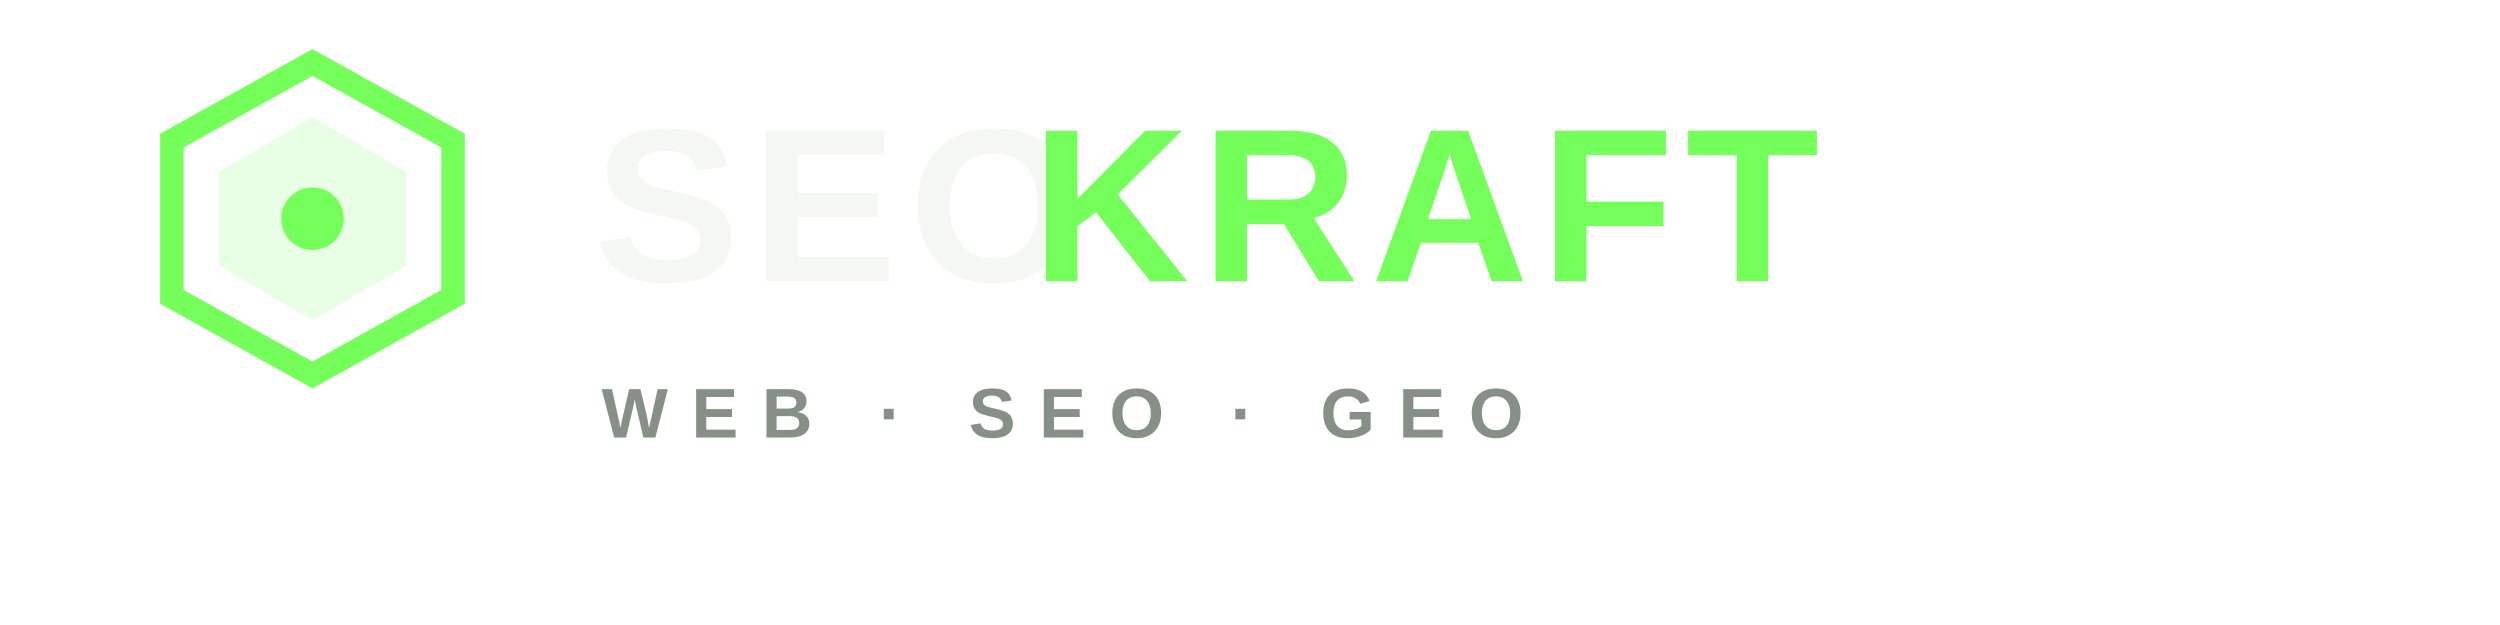
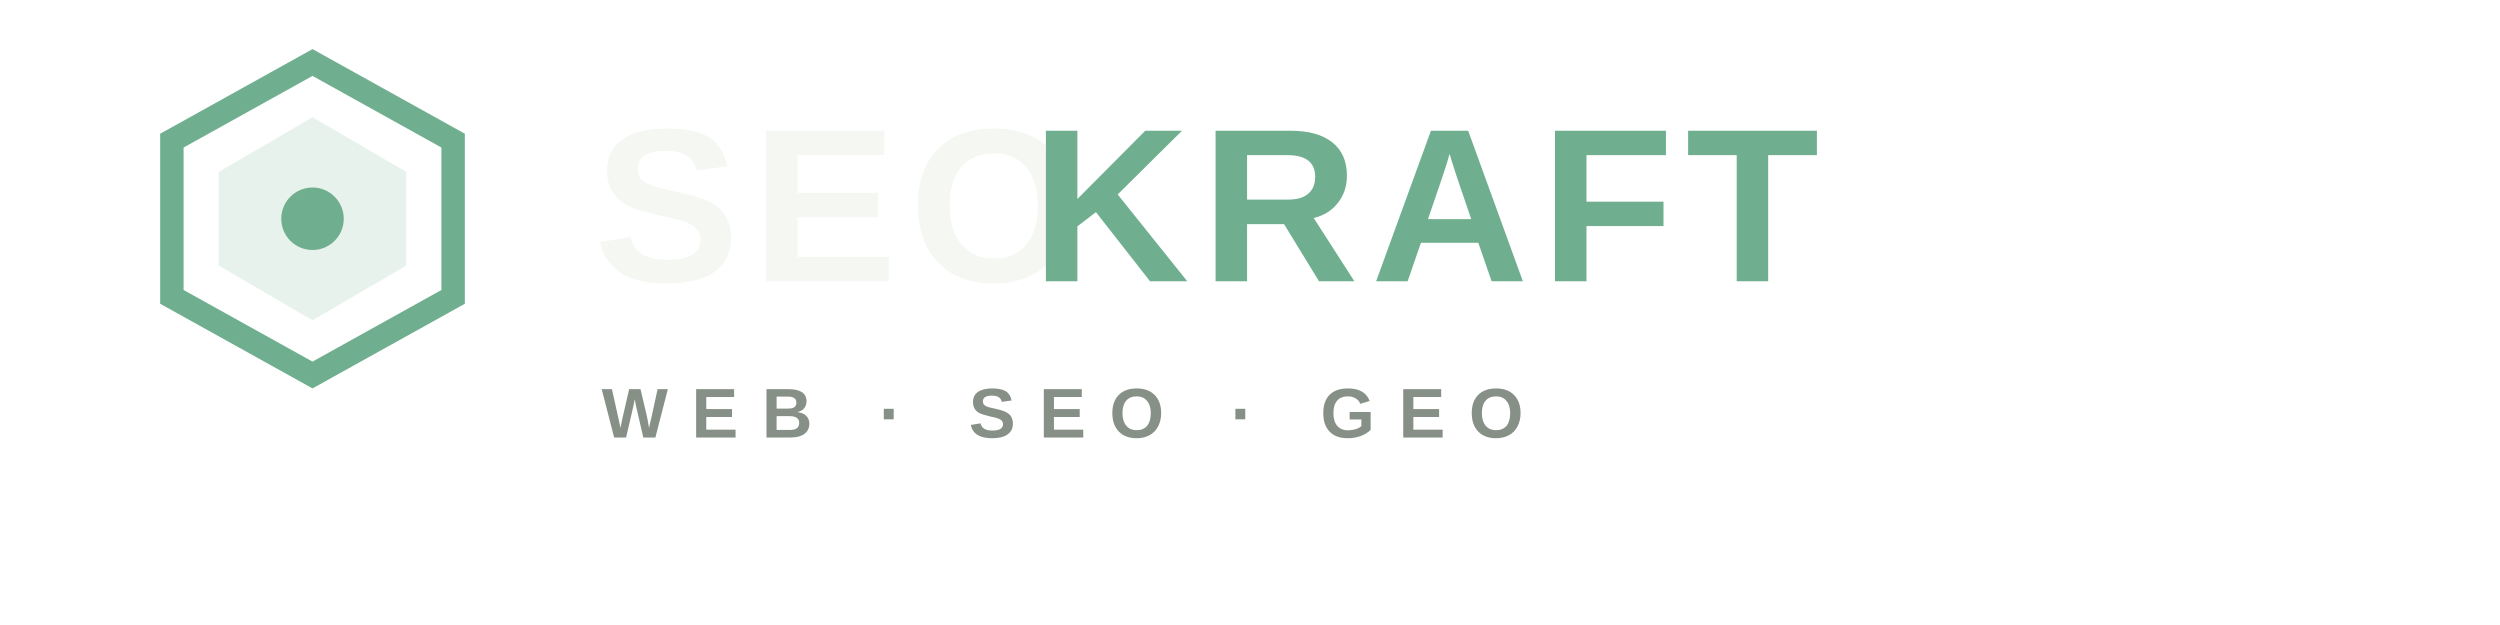
<svg xmlns="http://www.w3.org/2000/svg" viewBox="0 0 320 80" role="img" aria-label="SEOKRAFT">
  <g fill="none" fill-rule="evenodd">
-     <path d="M22 18 40 8l18 10v20L40 48 22 38z" stroke="#75ff5a" stroke-width="3" />
-     <path d="m28 22 12-7 12 7v12l-12 7-12-7z" fill="#75ff5a" opacity=".16" />
-     <circle cx="40" cy="28" r="4" fill="#75ff5a" />
+     <path d="M22 18 40 8l18 10v20L40 48 22 38z" stroke="#6FAF8F" stroke-width="3" />
+     <path d="m28 22 12-7 12 7v12l-12 7-12-7z" fill="#6FAF8F" opacity=".16" />
+     <circle cx="40" cy="28" r="4" fill="#6FAF8F" />
    <text x="76" y="36" font-family="Arial,Helvetica,sans-serif" font-size="28" font-weight="800" letter-spacing="1.5" fill="#f5f7f3">SEO</text>
-     <text x="132" y="36" font-family="Arial,Helvetica,sans-serif" font-size="28" font-weight="800" letter-spacing="1.5" fill="#75ff5a">KRAFT</text>
+     <text x="132" y="36" font-family="Arial,Helvetica,sans-serif" font-size="28" font-weight="800" letter-spacing="1.5" fill="#6FAF8F">KRAFT</text>
    <text x="77" y="56" font-family="Arial,Helvetica,sans-serif" font-size="9" font-weight="700" letter-spacing="3" fill="#879087">WEB · SEO · GEO</text>
  </g>
</svg>
